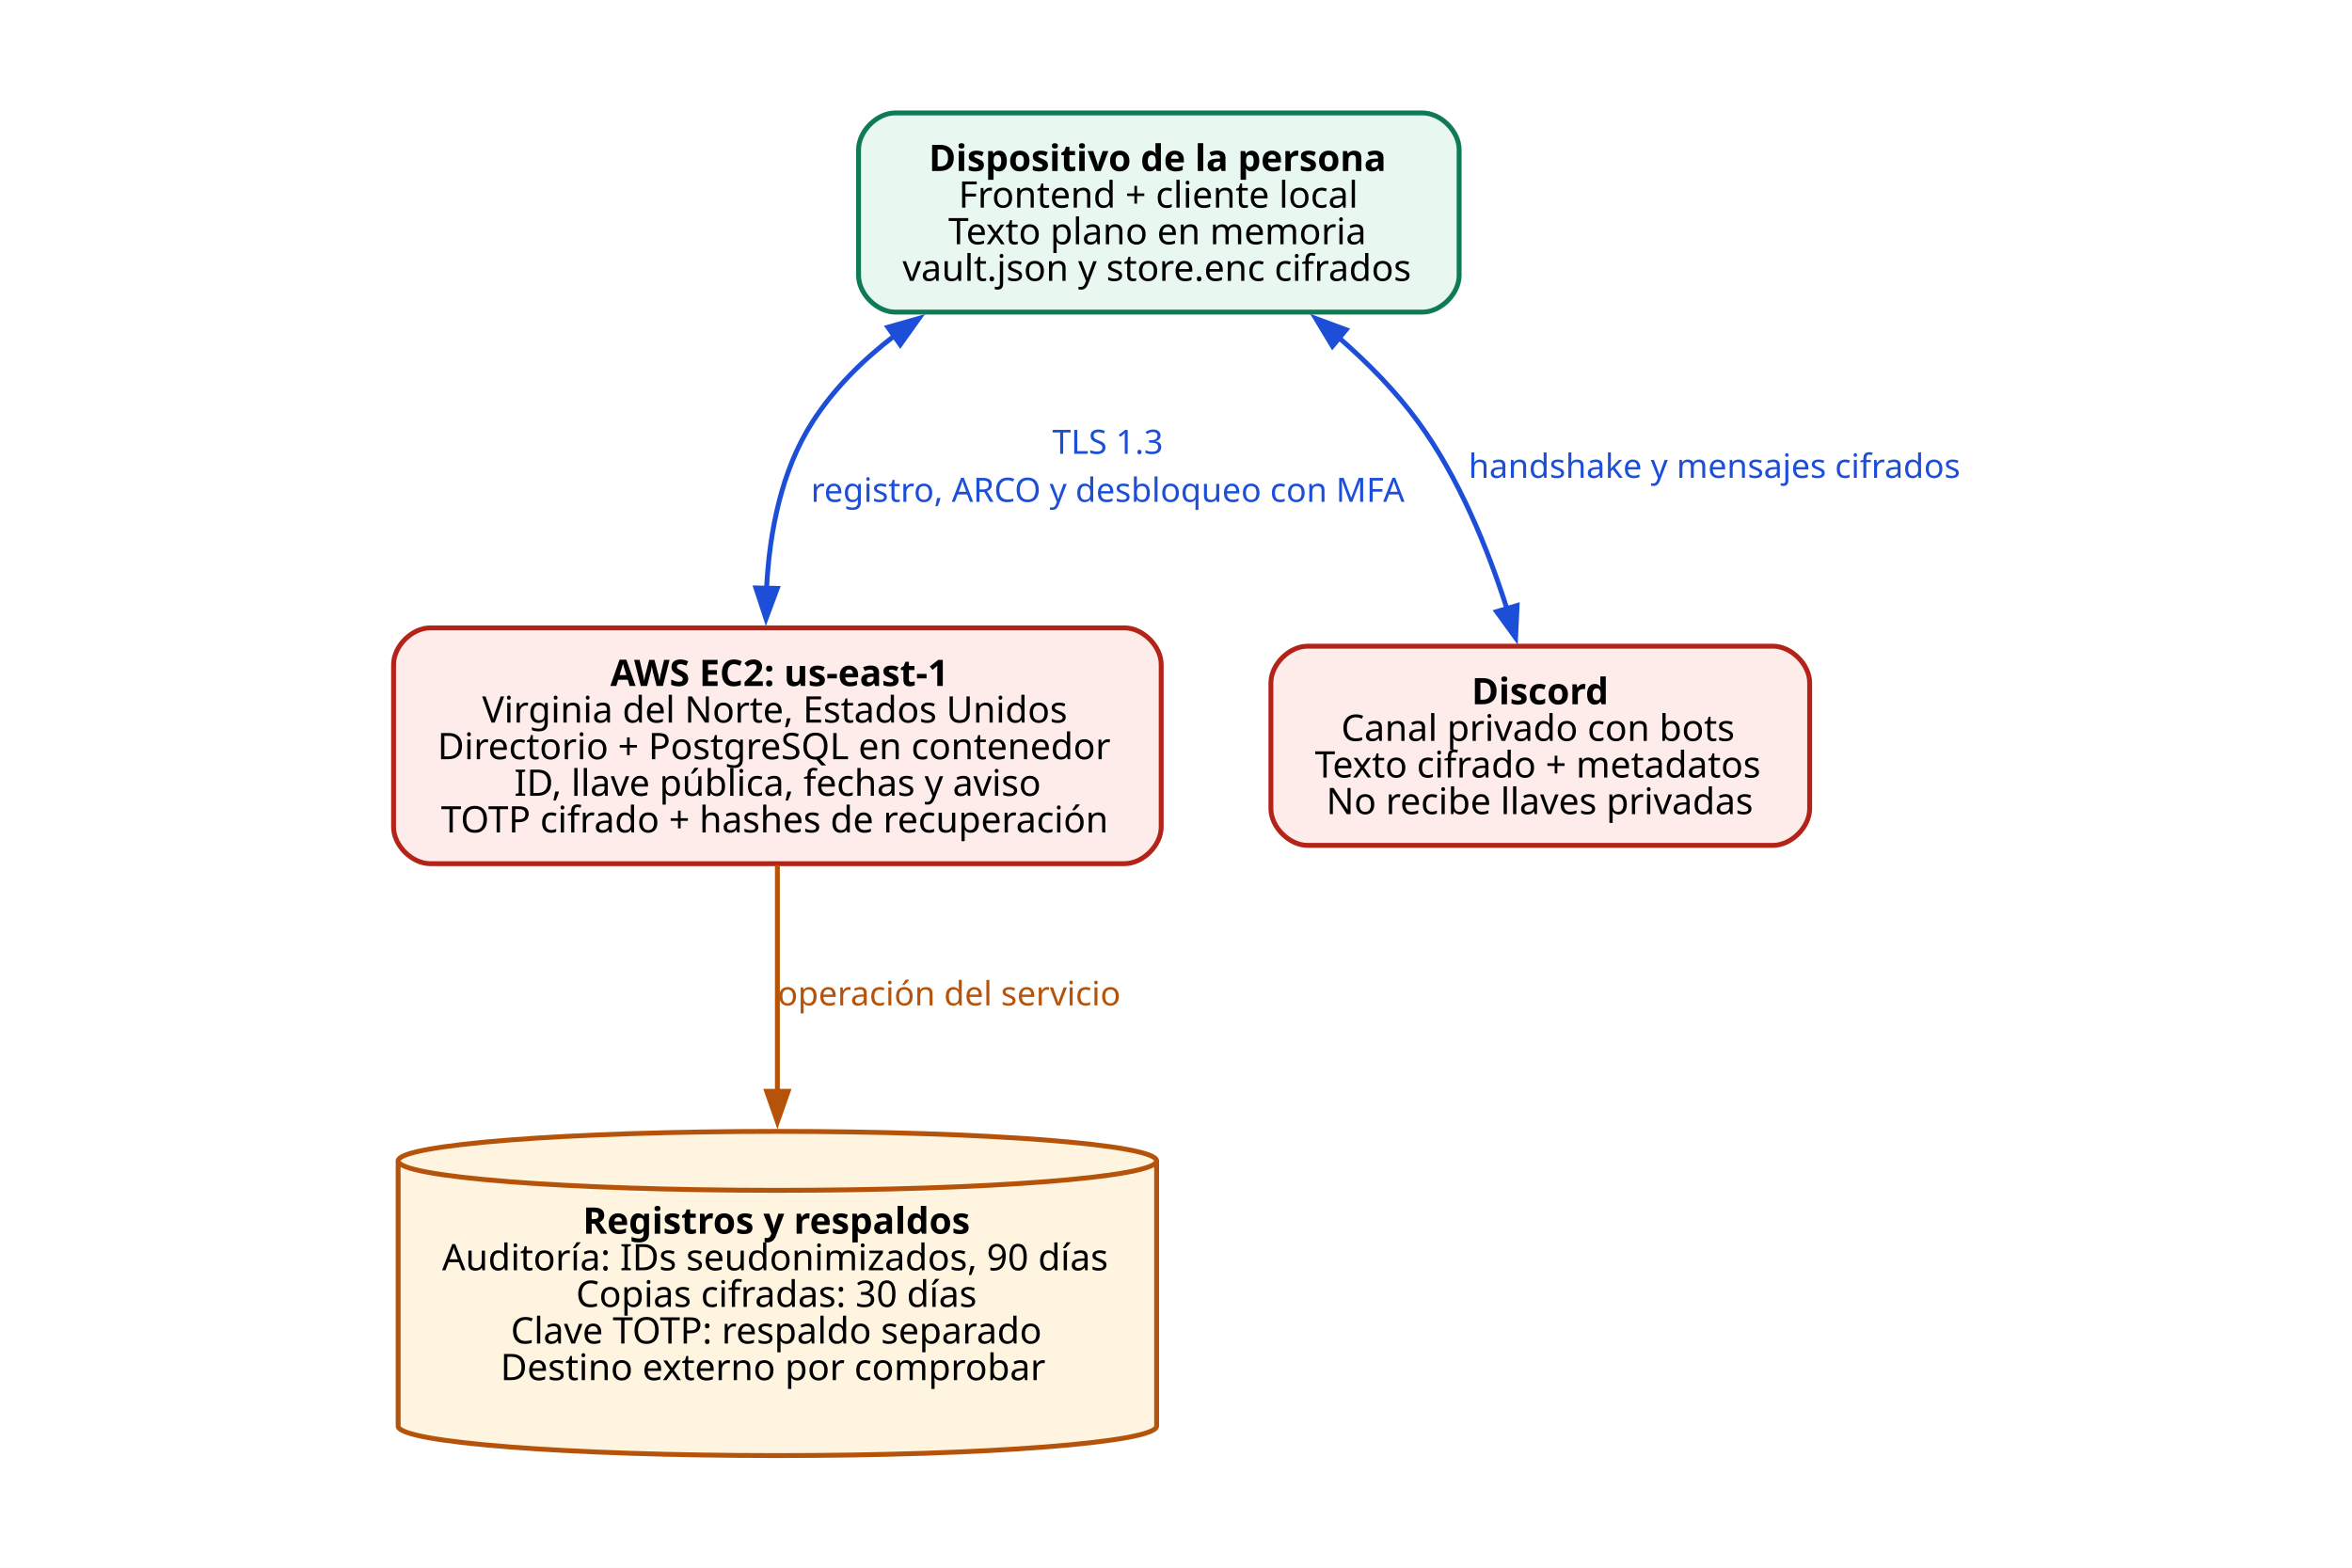
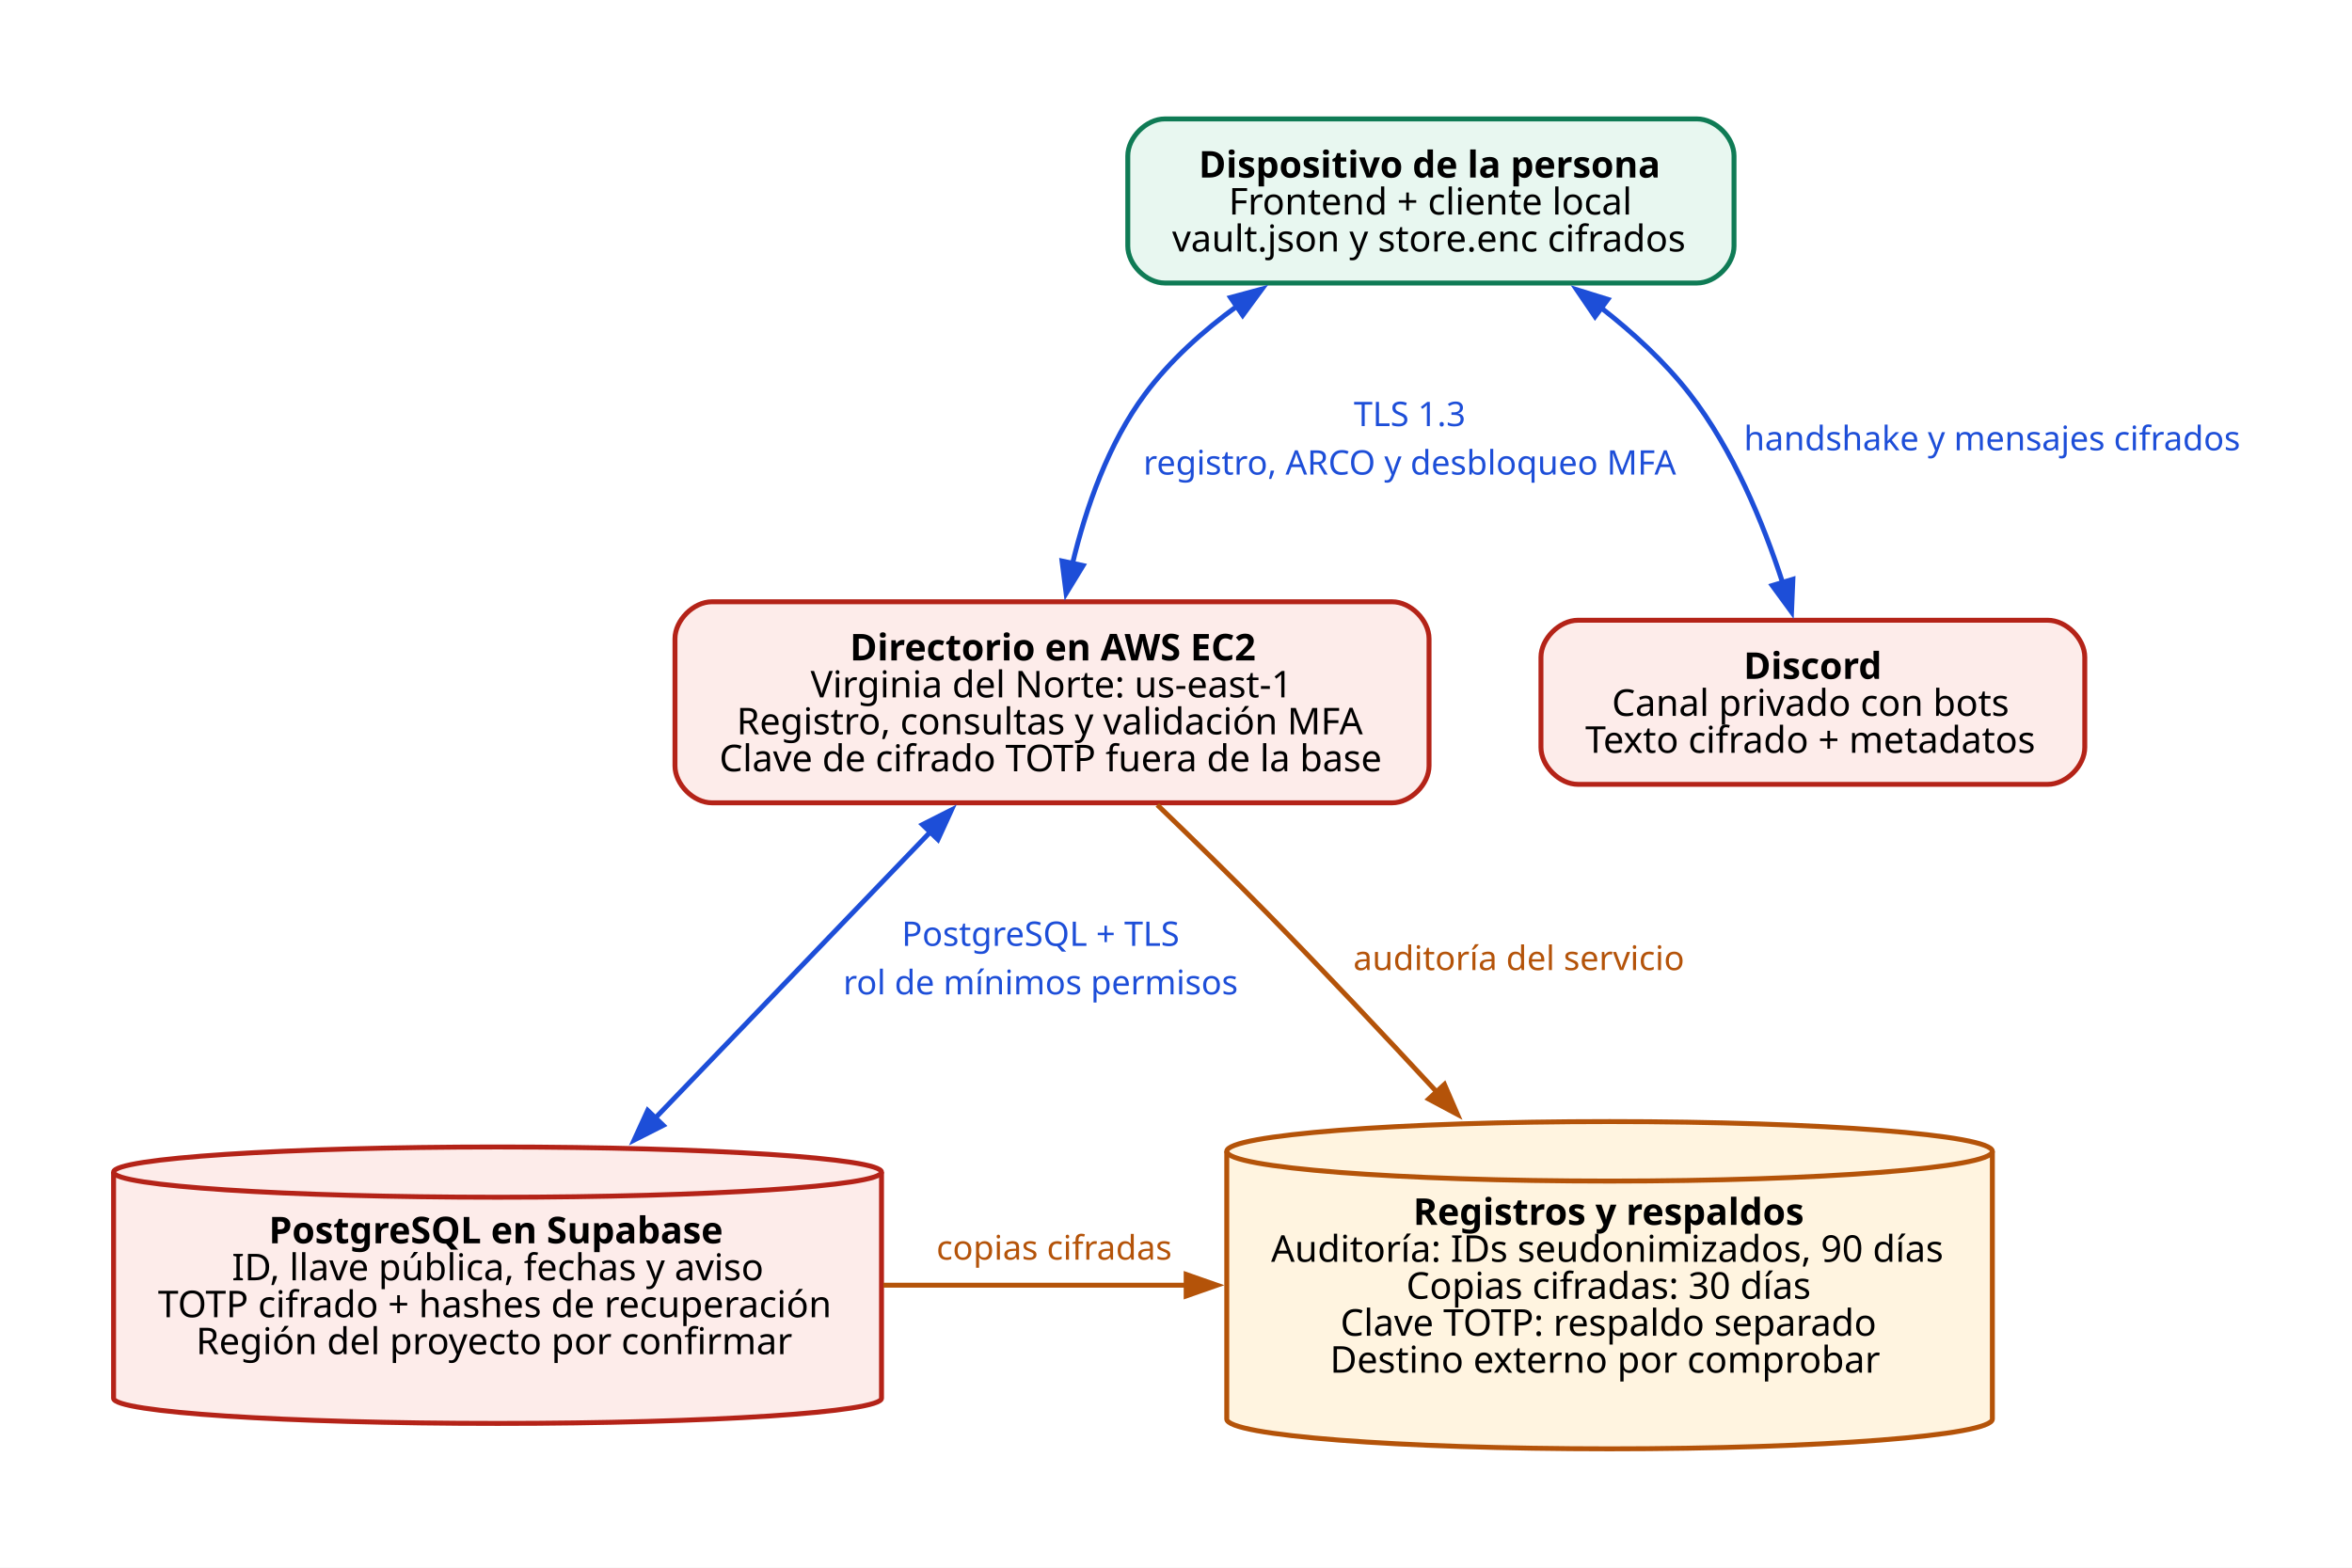
<svg xmlns="http://www.w3.org/2000/svg" width="1200" height="800" viewBox="0 0 1200 800">
  <rect width="1200" height="800" fill="white" />
-   <svg width="1152" height="752" viewBox="0.00 0.00 556.00 483.00" x="24" y="24" preserveAspectRatio="xMidYMid meet">
-     <g id="graph0" class="graph" transform="scale(1 1) rotate(0) translate(21.6 461.67)">
-       <polygon fill="white" stroke="none" points="-21.6,21.6 -21.6,-461.67 534.68,-461.67 534.68,21.6 -21.6,21.6" />
+   <svg width="1152" height="752" viewBox="0.00 0.00 733.00 475.00" x="24" y="24" preserveAspectRatio="xMidYMid meet">
+     <g id="graph0" class="graph" transform="scale(1 1) rotate(0) translate(21.6 453.42)">
+       <polygon fill="white" stroke="none" points="-21.6,21.6 -21.6,-453.42 711.68,-453.42 711.68,21.6 -21.6,21.6" />
      <g id="node1" class="node">
-         <path fill="#e8f7f0" stroke="#0f7b55" stroke-width="1.6" d="M337.18,-440.07C337.18,-440.07 164.38,-440.07 164.38,-440.07 158.38,-440.07 152.38,-434.07 152.38,-428.07 152.38,-428.07 152.38,-386.79 152.38,-386.79 152.38,-380.79 158.38,-374.79 164.38,-374.79 164.38,-374.79 337.18,-374.79 337.18,-374.79 343.18,-374.79 349.18,-380.79 349.18,-386.79 349.18,-386.79 349.18,-428.07 349.18,-428.07 349.18,-434.07 343.18,-440.07 337.18,-440.07" />
-         <text xml:space="preserve" text-anchor="start" x="175.4" y="-421.03" font-family="Noto Sans" font-weight="bold" font-size="12.00">Dispositivo de la persona</text>
-         <text xml:space="preserve" text-anchor="start" x="185.15" y="-409.03" font-family="Noto Sans" font-size="12.00">Frontend + cliente local</text>
-         <text xml:space="preserve" text-anchor="start" x="181.78" y="-397.03" font-family="Noto Sans" font-size="12.00">Texto plano en memoria</text>
-         <text xml:space="preserve" text-anchor="start" x="166.78" y="-385.03" font-family="Noto Sans" font-size="12.00">vault.json y store.enc cifrados</text>
+         <path fill="#e8f7f0" stroke="#0f7b55" stroke-width="1.6" d="M514.05,-431.82C514.05,-431.82 341.25,-431.82 341.25,-431.82 335.25,-431.82 329.25,-425.82 329.25,-419.82 329.25,-419.82 329.25,-390.54 329.25,-390.54 329.25,-384.54 335.25,-378.54 341.25,-378.54 341.25,-378.54 514.05,-378.54 514.05,-378.54 520.05,-378.54 526.05,-384.54 526.05,-390.54 526.05,-390.54 526.05,-419.82 526.05,-419.82 526.05,-425.82 520.05,-431.82 514.05,-431.82" />
+         <text xml:space="preserve" text-anchor="start" x="352.27" y="-412.78" font-family="Noto Sans" font-weight="bold" font-size="12.00">Dispositivo de la persona</text>
+         <text xml:space="preserve" text-anchor="start" x="362.02" y="-400.78" font-family="Noto Sans" font-size="12.00">Frontend + cliente local</text>
+         <text xml:space="preserve" text-anchor="start" x="343.65" y="-388.78" font-family="Noto Sans" font-size="12.00">vault.json y store.enc cifrados</text>
      </g>
      <g id="node2" class="node">
-         <path fill="#fdecea" stroke="#b42318" stroke-width="1.6" d="M239.55,-271.29C239.55,-271.29 12,-271.29 12,-271.29 6,-271.29 0,-265.29 0,-259.29 0,-259.29 0,-206.01 0,-206.01 0,-200.01 6,-194.01 12,-194.01 12,-194.01 239.55,-194.01 239.55,-194.01 245.55,-194.01 251.55,-200.01 251.55,-206.01 251.55,-206.01 251.55,-259.29 251.55,-259.29 251.55,-265.29 245.55,-271.29 239.55,-271.29" />
-         <text xml:space="preserve" text-anchor="start" x="71.03" y="-252.25" font-family="Noto Sans" font-weight="bold" font-size="12.00">AWS EC2: us-east-1</text>
-         <text xml:space="preserve" text-anchor="start" x="29.03" y="-240.25" font-family="Noto Sans" font-size="12.00">Virginia del Norte, Estados Unidos</text>
-         <text xml:space="preserve" text-anchor="start" x="14.4" y="-228.25" font-family="Noto Sans" font-size="12.00">Directorio + PostgreSQL en contenedor</text>
-         <text xml:space="preserve" text-anchor="start" x="39.53" y="-216.25" font-family="Noto Sans" font-size="12.00">ID, llave pública, fechas y aviso</text>
-         <text xml:space="preserve" text-anchor="start" x="15.53" y="-204.25" font-family="Noto Sans" font-size="12.00">TOTP cifrado + hashes de recuperación</text>
+         <path fill="#fdecea" stroke="#b42318" stroke-width="1.6" d="M415.05,-275.04C415.05,-275.04 194.25,-275.04 194.25,-275.04 188.25,-275.04 182.25,-269.04 182.25,-263.04 182.25,-263.04 182.25,-221.76 182.25,-221.76 182.25,-215.76 188.25,-209.76 194.25,-209.76 194.25,-209.76 415.05,-209.76 415.05,-209.76 421.05,-209.76 427.05,-215.76 427.05,-221.76 427.05,-221.76 427.05,-263.04 427.05,-263.04 427.05,-269.04 421.05,-275.04 415.05,-275.04" />
+         <text xml:space="preserve" text-anchor="start" x="239.02" y="-256" font-family="Noto Sans" font-weight="bold" font-size="12.00">Directorio en AWS EC2</text>
+         <text xml:space="preserve" text-anchor="start" x="226.27" y="-244" font-family="Noto Sans" font-size="12.00">Virginia del Norte: us-east-1</text>
+         <text xml:space="preserve" text-anchor="start" x="202.27" y="-232" font-family="Noto Sans" font-size="12.00">Registro, consultas y validación MFA</text>
+         <text xml:space="preserve" text-anchor="start" x="196.65" y="-220" font-family="Noto Sans" font-size="12.00">Clave de cifrado TOTP fuera de la base</text>
      </g>
      <g id="edge1" class="edge">
-         <path fill="none" stroke="#1d4ed8" stroke-width="1.6" d="M164.27,-367.15C153.78,-359.13 144.3,-349.72 137.28,-338.79 127.03,-322.85 123.18,-302.68 122.23,-284.28" />
-         <polygon fill="#1d4ed8" stroke="#1d4ed8" stroke-width="1.6" points="161.99,-369.83 172.18,-372.73 166.03,-364.11 161.99,-369.83" />
-         <polygon fill="#1d4ed8" stroke="#1d4ed8" stroke-width="1.6" points="125.73,-284.24 122.04,-274.31 118.73,-284.38 125.73,-284.24" />
-         <text xml:space="preserve" text-anchor="middle" x="234.03" y="-328.34" font-family="Noto Sans" font-size="11.00" fill="#1d4ed8">TLS 1.3</text>
-         <text xml:space="preserve" text-anchor="middle" x="234.03" y="-312.59" font-family="Noto Sans" font-size="11.00" fill="#1d4ed8">registro, ARCO y desbloqueo con MFA</text>
+         <path fill="none" stroke="#1d4ed8" stroke-width="1.6" d="M364.9,-371.17C353.7,-363.02 343.03,-353.45 334.9,-342.54 322.96,-326.52 315.69,-305.74 311.28,-287.35" />
+         <polygon fill="#1d4ed8" stroke="#1d4ed8" stroke-width="1.6" points="362.6,-373.83 372.83,-376.59 366.55,-368.05 362.6,-373.83" />
+         <polygon fill="#1d4ed8" stroke="#1d4ed8" stroke-width="1.6" points="314.74,-286.8 309.23,-277.76 307.9,-288.27 314.74,-286.8" />
+         <text xml:space="preserve" text-anchor="middle" x="420.77" y="-332.09" font-family="Noto Sans" font-size="11.00" fill="#1d4ed8">TLS 1.3</text>
+         <text xml:space="preserve" text-anchor="middle" x="420.77" y="-316.34" font-family="Noto Sans" font-size="11.00" fill="#1d4ed8">registro, ARCO y desbloqueo MFA</text>
      </g>
      <g id="node3" class="node">
-         <path fill="#fdecea" stroke="#b42318" stroke-width="1.6" d="M452.05,-265.29C452.05,-265.29 299.5,-265.29 299.5,-265.29 293.5,-265.29 287.5,-259.29 287.5,-253.29 287.5,-253.29 287.5,-212.01 287.5,-212.01 287.5,-206.01 293.5,-200.01 299.5,-200.01 299.5,-200.01 452.05,-200.01 452.05,-200.01 458.05,-200.01 464.05,-206.01 464.05,-212.01 464.05,-212.01 464.05,-253.29 464.05,-253.29 464.05,-259.29 458.05,-265.29 452.05,-265.29" />
-         <text xml:space="preserve" text-anchor="start" x="353.27" y="-246.25" font-family="Noto Sans" font-weight="bold" font-size="12.00">Discord</text>
-         <text xml:space="preserve" text-anchor="start" x="310.52" y="-234.25" font-family="Noto Sans" font-size="12.00">Canal privado con bots</text>
-         <text xml:space="preserve" text-anchor="start" x="301.9" y="-222.25" font-family="Noto Sans" font-size="12.00">Texto cifrado + metadatos</text>
-         <text xml:space="preserve" text-anchor="start" x="305.65" y="-210.25" font-family="Noto Sans" font-size="12.00">No recibe llaves privadas</text>
+         <path fill="#fdecea" stroke="#b42318" stroke-width="1.6" d="M627.92,-269.04C627.92,-269.04 475.38,-269.04 475.38,-269.04 469.38,-269.04 463.38,-263.04 463.38,-257.04 463.38,-257.04 463.38,-227.76 463.38,-227.76 463.38,-221.76 469.38,-215.76 475.38,-215.76 475.38,-215.76 627.92,-215.76 627.92,-215.76 633.92,-215.76 639.92,-221.76 639.92,-227.76 639.92,-227.76 639.92,-257.04 639.92,-257.04 639.92,-263.04 633.92,-269.04 627.92,-269.04" />
+         <text xml:space="preserve" text-anchor="start" x="529.15" y="-250" font-family="Noto Sans" font-weight="bold" font-size="12.00">Discord</text>
+         <text xml:space="preserve" text-anchor="start" x="486.4" y="-238" font-family="Noto Sans" font-size="12.00">Canal privado con bots</text>
+         <text xml:space="preserve" text-anchor="start" x="477.77" y="-226" font-family="Noto Sans" font-size="12.00">Texto cifrado + metadatos</text>
      </g>
      <g id="edge2" class="edge">
-         <path fill="none" stroke="#1d4ed8" stroke-width="1.6" d="M309.63,-366.54C319.24,-358.18 328.44,-348.83 335.77,-338.79 349.1,-320.55 358.55,-297.34 364.91,-277.36" />
-         <polygon fill="#1d4ed8" stroke="#1d4ed8" stroke-width="1.6" points="307.67,-363.62 302.2,-372.69 312.14,-369.01 307.67,-363.62" />
-         <polygon fill="#1d4ed8" stroke="#1d4ed8" stroke-width="1.6" points="368.18,-278.63 367.69,-268.05 361.47,-276.62 368.18,-278.63" />
-         <text xml:space="preserve" text-anchor="middle" x="432.83" y="-320.46" font-family="Noto Sans" font-size="11.00" fill="#1d4ed8">handshake y mensajes cifrados</text>
+         <path fill="none" stroke="#1d4ed8" stroke-width="1.6" d="M482.75,-370.61C493.31,-362.39 503.58,-352.93 511.65,-342.54 525.7,-324.46 535.5,-300.77 541.88,-281.09" />
+         <polygon fill="#1d4ed8" stroke="#1d4ed8" stroke-width="1.6" points="480.93,-367.61 474.97,-376.37 485.09,-373.23 480.93,-367.61" />
+         <polygon fill="#1d4ed8" stroke="#1d4ed8" stroke-width="1.6" points="545.16,-282.34 544.72,-271.75 538.46,-280.31 545.16,-282.34" />
+         <text xml:space="preserve" text-anchor="middle" x="609.83" y="-324.21" font-family="Noto Sans" font-size="11.00" fill="#1d4ed8">handshake y mensajes cifrados</text>
      </g>
      <g id="node4" class="node">
-         <path fill="#fff4e0" stroke="#b45309" stroke-width="1.6" d="M250.05,-96.6C250.05,-101.93 194.35,-106.26 125.78,-106.26 57.2,-106.26 1.5,-101.93 1.5,-96.6 1.5,-96.6 1.5,-9.66 1.5,-9.66 1.5,-4.33 57.2,0 125.78,0 194.35,0 250.05,-4.33 250.05,-9.66 250.05,-9.66 250.05,-96.6 250.05,-96.6" />
-         <path fill="none" stroke="#b45309" stroke-width="1.6" d="M250.05,-96.6C250.05,-91.27 194.35,-86.94 125.78,-86.94 57.2,-86.94 1.5,-91.27 1.5,-96.6" />
-         <text xml:space="preserve" text-anchor="start" x="62.03" y="-72.73" font-family="Noto Sans" font-weight="bold" font-size="12.00">Registros y respaldos</text>
-         <text xml:space="preserve" text-anchor="start" x="15.9" y="-60.73" font-family="Noto Sans" font-size="12.00">Auditoría: IDs seudonimizados, 90 días</text>
-         <text xml:space="preserve" text-anchor="start" x="59.78" y="-48.73" font-family="Noto Sans" font-size="12.00">Copias cifradas: 30 días</text>
-         <text xml:space="preserve" text-anchor="start" x="38.4" y="-36.73" font-family="Noto Sans" font-size="12.00">Clave TOTP: respaldo separado</text>
-         <text xml:space="preserve" text-anchor="start" x="35.03" y="-24.73" font-family="Noto Sans" font-size="12.00">Destino externo por comprobar</text>
+         <path fill="#fdecea" stroke="#b42318" stroke-width="1.6" d="M249.3,-89.85C249.3,-94.35 193.43,-98.01 124.65,-98.01 55.87,-98.01 0,-94.35 0,-89.85 0,-89.85 0,-16.41 0,-16.41 0,-11.91 55.87,-8.25 124.65,-8.25 193.43,-8.25 249.3,-11.91 249.3,-16.41 249.3,-16.41 249.3,-89.85 249.3,-89.85" />
+         <path fill="none" stroke="#b42318" stroke-width="1.6" d="M249.3,-89.85C249.3,-85.35 193.43,-81.69 124.65,-81.69 55.87,-81.69 0,-85.35 0,-89.85" />
+         <text xml:space="preserve" text-anchor="start" x="50.4" y="-66.73" font-family="Noto Sans" font-weight="bold" font-size="12.00">PostgreSQL en Supabase</text>
+         <text xml:space="preserve" text-anchor="start" x="38.4" y="-54.73" font-family="Noto Sans" font-size="12.00">ID, llave pública, fechas y aviso</text>
+         <text xml:space="preserve" text-anchor="start" x="14.4" y="-42.73" font-family="Noto Sans" font-size="12.00">TOTP cifrado + hashes de recuperación</text>
+         <text xml:space="preserve" text-anchor="start" x="26.77" y="-30.73" font-family="Noto Sans" font-size="12.00">Región del proyecto por confirmar</text>
      </g>
      <g id="edge3" class="edge">
-         <path fill="none" stroke="#b45309" stroke-width="1.6" d="M125.78,-193.57C125.78,-171.95 125.78,-144.31 125.78,-119.35" />
-         <polygon fill="#b45309" stroke="#b45309" stroke-width="1.6" points="129.28,-119.39 125.78,-109.39 122.28,-119.39 129.28,-119.39" />
-         <text xml:space="preserve" text-anchor="middle" x="182.03" y="-147.56" font-family="Noto Sans" font-size="11.00" fill="#b45309">operación del servicio</text>
+         <path fill="none" stroke="#1d4ed8" stroke-width="1.6" d="M265.45,-200.62C239.08,-173.18 204.06,-136.75 175.54,-107.08" />
+         <polygon fill="#1d4ed8" stroke="#1d4ed8" stroke-width="1.6" points="262.58,-202.68 272.03,-207.46 267.62,-197.83 262.58,-202.68" />
+         <polygon fill="#1d4ed8" stroke="#1d4ed8" stroke-width="1.6" points="178.44,-105.04 168.98,-100.25 173.39,-109.89 178.44,-105.04" />
+         <text xml:space="preserve" text-anchor="middle" x="300.94" y="-163.31" font-family="Noto Sans" font-size="11.00" fill="#1d4ed8">PostgreSQL + TLS</text>
+         <text xml:space="preserve" text-anchor="middle" x="300.94" y="-147.56" font-family="Noto Sans" font-size="11.00" fill="#1d4ed8">rol de mínimos permisos</text>
+       </g>
+       <g id="node5" class="node">
+         <path fill="#fff4e0" stroke="#b45309" stroke-width="1.6" d="M609.92,-96.6C609.92,-101.93 554.22,-106.26 485.65,-106.26 417.08,-106.26 361.38,-101.93 361.38,-96.6 361.38,-96.6 361.38,-9.66 361.38,-9.66 361.38,-4.33 417.08,0 485.65,0 554.22,0 609.92,-4.33 609.92,-9.66 609.92,-9.66 609.92,-96.6 609.92,-96.6" />
+         <path fill="none" stroke="#b45309" stroke-width="1.6" d="M609.92,-96.6C609.92,-91.27 554.22,-86.94 485.65,-86.94 417.08,-86.94 361.38,-91.27 361.38,-96.6" />
+         <text xml:space="preserve" text-anchor="start" x="421.9" y="-72.73" font-family="Noto Sans" font-weight="bold" font-size="12.00">Registros y respaldos</text>
+         <text xml:space="preserve" text-anchor="start" x="375.77" y="-60.73" font-family="Noto Sans" font-size="12.00">Auditoría: IDs seudonimizados, 90 días</text>
+         <text xml:space="preserve" text-anchor="start" x="419.65" y="-48.73" font-family="Noto Sans" font-size="12.00">Copias cifradas: 30 días</text>
+         <text xml:space="preserve" text-anchor="start" x="398.27" y="-36.73" font-family="Noto Sans" font-size="12.00">Clave TOTP: respaldo separado</text>
+         <text xml:space="preserve" text-anchor="start" x="394.9" y="-24.73" font-family="Noto Sans" font-size="12.00">Destino externo por comprobar</text>
+       </g>
+       <g id="edge4" class="edge">
+         <path fill="none" stroke="#b45309" stroke-width="1.6" d="M338.84,-209.08C350.35,-198.01 363.18,-185.47 374.65,-173.76 392.8,-155.24 412.16,-134.67 429.54,-115.89" />
+         <polygon fill="#b45309" stroke="#b45309" stroke-width="1.6" points="432.05,-118.33 436.26,-108.6 426.91,-113.58 432.05,-118.33" />
+         <text xml:space="preserve" text-anchor="middle" x="456.2" y="-155.44" font-family="Noto Sans" font-size="11.00" fill="#b45309">auditoría del servicio</text>
+       </g>
+       <g id="edge5" class="edge">
+         <path fill="none" stroke="#b45309" stroke-width="1.6" d="M249.9,-53.13C281.68,-53.13 315.99,-53.13 348.33,-53.13" />
+         <polygon fill="#b45309" stroke="#b45309" stroke-width="1.6" points="348.2,-56.63 358.2,-53.13 348.2,-49.63 348.2,-56.63" />
+         <text xml:space="preserve" text-anchor="middle" x="305.34" y="-61.43" font-family="Noto Sans" font-size="11.00" fill="#b45309">copias cifradas</text>
      </g>
    </g>
  </svg>
</svg>
